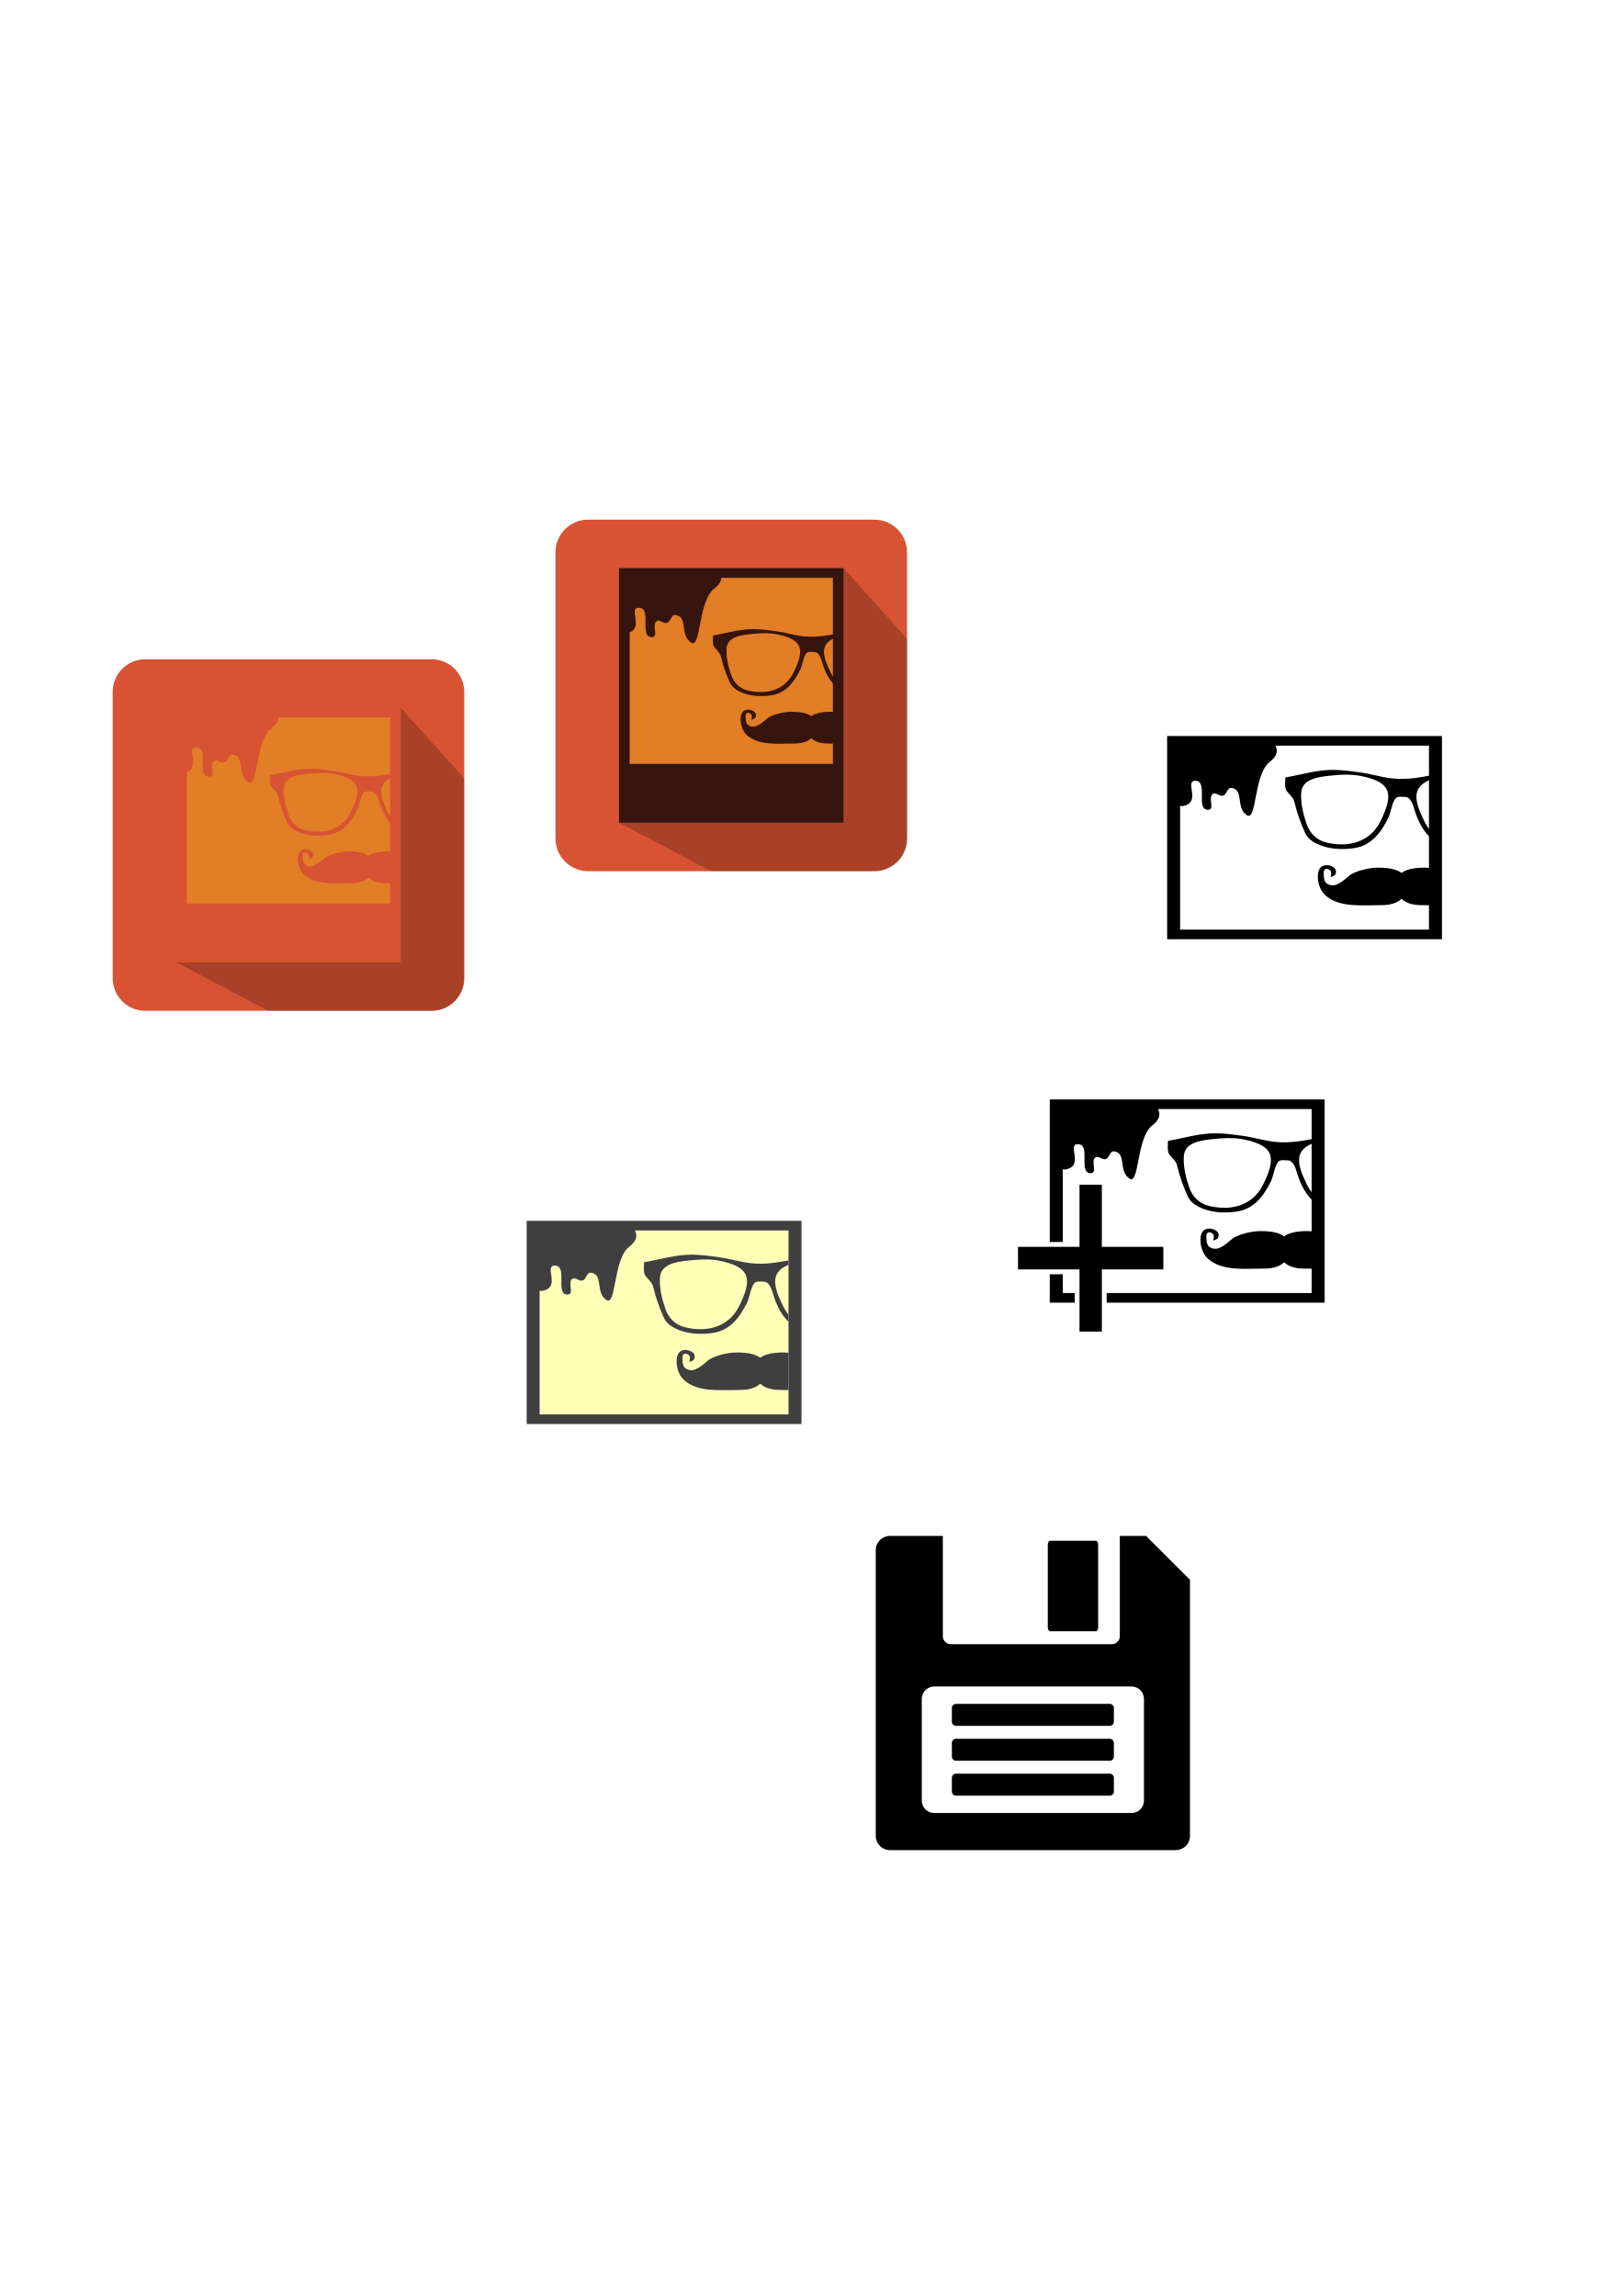
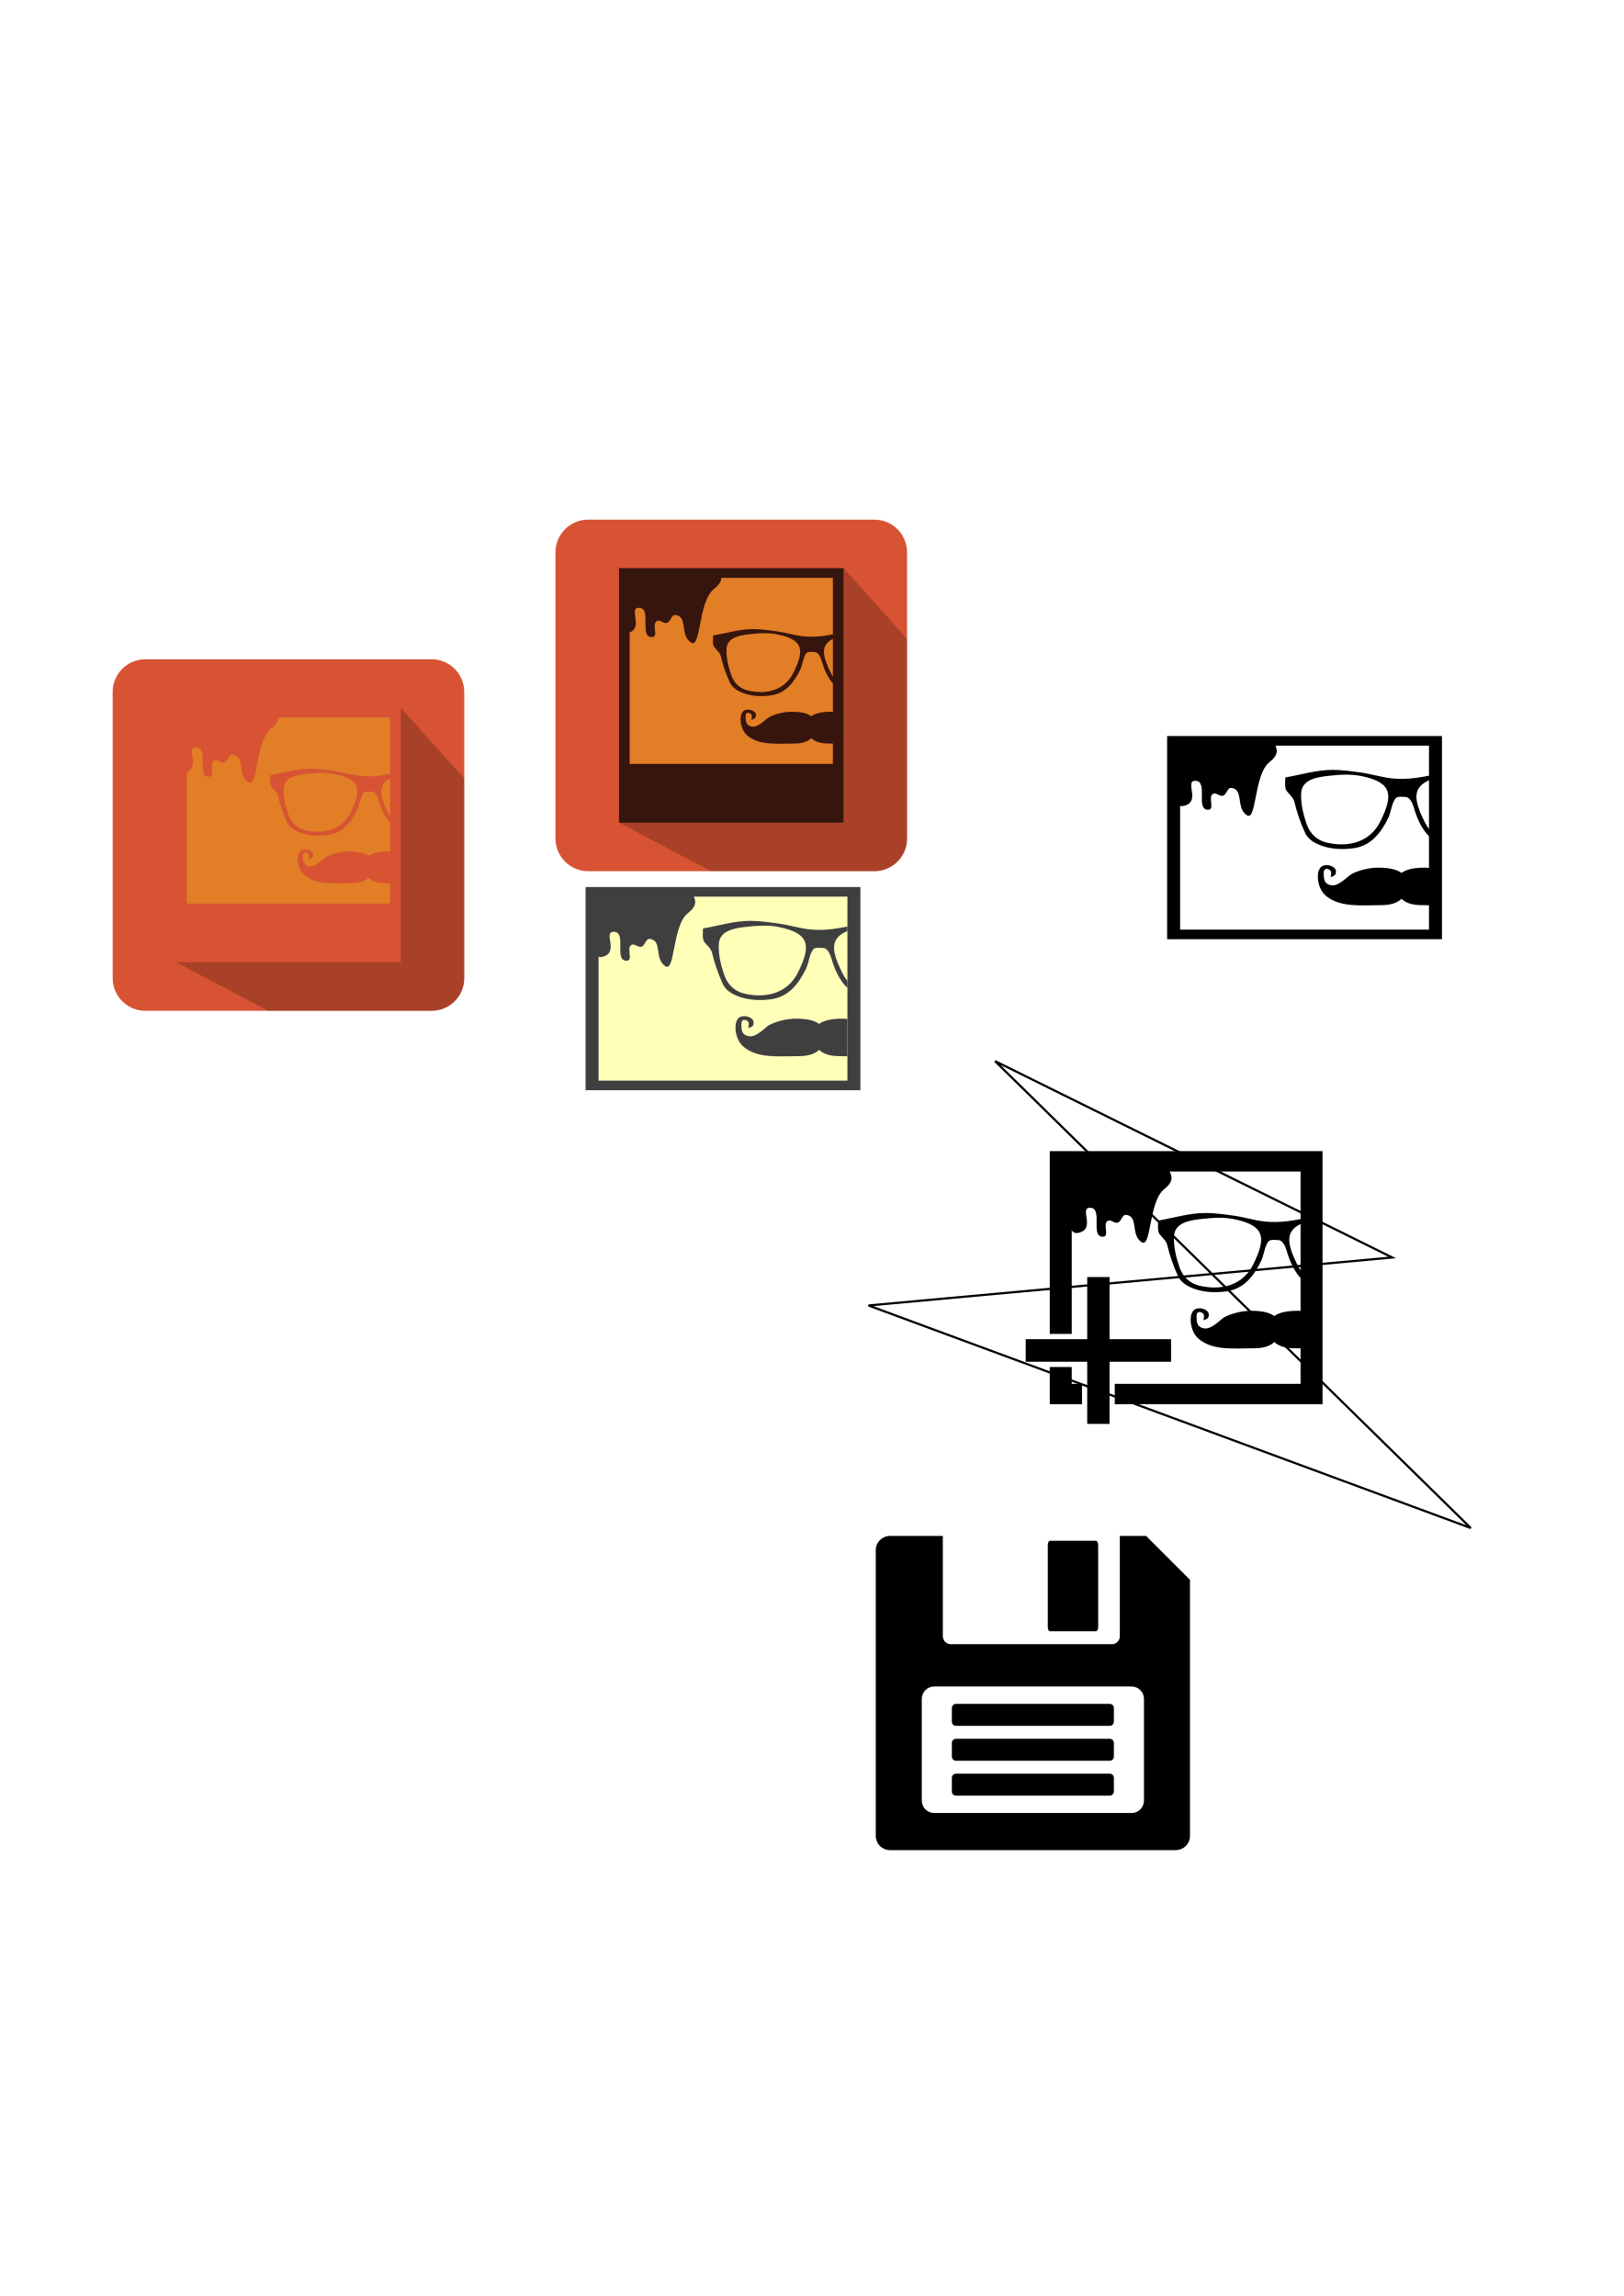
<svg xmlns="http://www.w3.org/2000/svg" width="210mm" height="297mm" viewBox="0 0 744.094 1052.362" id="svg2" version="1.1">
  <defs id="defs4" />
  <g id="layer1">
    <g id="g4146" transform="translate(95.95695,464.4151)">
      <g id="g4808" />
    </g>
    <g transform="translate(681.3479,289.7618)" id="g4179">
      <g id="g4181" transform="translate(82.3199,421.1305)">
        <g id="g4183">
          <path id="path4185" d="m 502.973,119.487 c -50.13,0.329 -98.438,15.737 -147.642,21.898 -20.537,2.571 -41.702,3.202 -62.274,0.811 -27.35,-3.179 -53.83,-11.625 -81.162,-15.41 -24.426,-3.383 -49.159,-6.914 -73.739,-7.056 -42.954,-0.249 -84.499,12.976 -126.61,20.114 0,12.113 -2.502,27.66 3.794,36.173 6.494,8.781 17.449,16.811 20.291,28.711 6.739,28.22 16.306,55.883 28.539,82.403 5.945,12.888 17.165,21.873 29.693,28.062 30.17,14.904 65.879,17.096 98.978,12.409 47.135,-6.675 72.705,-41.451 92.215,-81.186 7.303,-16.152 8.117,-34.794 17.734,-49.555 5.712,-8.768 18.976,-5.077 28.456,-5.11 9.48,-0.032 17.514,15.472 20.456,25.791 10.412,36.522 27.772,75.27 62.274,94.406 51.522,28.577 132.69,23.231 166.118,-28.306 13.082,-20.17 16.696,-44.643 23.26,-67.479 3.996,-13.902 7.565,-30.476 21.775,-38.119 5.735,-3.085 1.71,-15.393 2.557,-22.547 0.922,-7.796 2.701,-14.69 -8.578,-16.221 -19.674,-2.671 -38.757,-10.795 -58.892,-13.545 -19.081,-2.606 -37.776,-6.373 -57.243,-6.245 z M 171.561,132.464 c 14.23,-0.089 28.399,0.935 42.231,3.812 82.408,17.14 84.074,50.526 50.149,119.549 -27.644,56.243 -84.909,70.336 -142.611,56.854 -26.599,-6.214 -44.788,-24.472 -53.366,-49.474 -9.054,-26.388 -15.902,-54.425 -14.352,-82.159 2.076,-37.14 44.798,-42.36 75.388,-45.743 14.037,-1.552 28.331,-2.75 42.561,-2.839 z m 300.894,0 c 14.23,0.089 28.524,1.286 42.561,2.839 30.59,3.383 73.312,8.603 75.388,45.743 1.55,27.735 -5.298,55.771 -14.352,82.159 -8.578,25.002 -26.767,43.26 -53.366,49.474 -57.702,13.481 -114.967,-0.611 -142.611,-56.854 -33.925,-69.023 -32.259,-102.409 50.149,-119.549 13.831,-2.877 28.001,-3.901 42.231,-3.812 z" style="fill:#000000;stroke:#000000;stroke-width:1px" />
        </g>
      </g>
      <path style="opacity:1;fill:#000000;fill-opacity:1;stroke:none;stroke-opacity:1" d="m 203.882,793.624 c -3.695,-0.052 -7.308,0.545 -10.466,1.855 -7.413,3.076 -11.93,12.392 -12.842,20.365 -2.356,20.589 4.607,45.329 20.424,58.721 38.121,32.277 95.273,25.213 147.713,25.213 26.017,0 42.909,-6.618 53.33,-16.766 10.421,10.149 27.312,16.766 53.33,16.766 52.44,0 109.593,7.064 147.714,-25.213 15.816,-13.391 22.78,-38.131 20.424,-58.721 -0.912,-7.974 -5.43,-17.289 -12.842,-20.365 -10.105,-4.193 -24.882,-1.079 -32.02,7.212 -3.43,3.985 -3.638,11.107 -1.139,15.733 2.303,4.264 12.703,7.073 12.703,7.073 0,0 -3.513,-12.19 -0.232,-16.679 2.956,-4.043 10.035,-6.854 14.378,-4.359 4.776,2.743 3.975,10.567 3.825,16.073 -0.189,6.902 -1.082,14.904 -5.891,19.858 -4.989,5.14 -13.3,7.597 -20.409,6.721 -18.351,-2.26 -39.892,-25.841 -46.903,-29.613 -17.155,-9.232 -45.272,-17.193 -71.317,-17.193 -29.123,0 -49.37,4.806 -61.62,13.961 -12.25,-9.155 -32.496,-13.961 -61.619,-13.961 -26.045,0 -54.162,7.962 -71.317,17.193 -7.01,3.772 -28.552,27.353 -46.903,29.613 -7.109,0.875 -15.421,-1.582 -20.41,-6.721 -4.809,-4.954 -5.7,-12.956 -5.889,-19.858 -0.151,-5.506 -0.951,-13.33 3.825,-16.073 4.343,-2.494 11.423,0.316 14.378,4.359 3.281,4.489 -0.232,16.679 -0.232,16.679 0,0 10.4,-2.809 12.703,-7.073 2.499,-4.626 2.291,-11.748 -1.139,-15.733 -4.907,-5.7 -13.426,-8.953 -21.554,-9.067 z" id="path4189" />
    </g>
    <g id="g4323">
      <rect rx="14.964" y="238.179" x="254.558" height="161.119" width="161.119" id="rect4136" style="opacity:1;fill:#d75333;fill-opacity:1;stroke:none;stroke-opacity:1" />
      <path id="rect4138" d="m 386.566,260.397 0,116.683 -102.895,0 42.169,22.218 74.873,0 c 8.29,0 14.965,-6.675 14.965,-14.965 l 0,-91.569 z" style="opacity:0.212;fill:#000000;fill-opacity:1;stroke:none;stroke-opacity:1" />
      <path id="rect4311" d="m 330.533,264.847 c -0.036,1.535 -0.879,3.123 -3.297,5.01 -7.643,5.964 -5.807,29.215 -11.063,24.262 -4.483,-3.598 -0.931,-11.553 -6.624,-12.248 -2.059,-0.251 -2.078,3.178 -4.075,3.638 -1.436,0.331 -3.027,-1.524 -4.322,-0.945 -2.868,1.281 0.969,7.305 -2.346,7.42 -6.154,0.213 0.201,-13.296 -5.958,-13.415 -5.09,-0.098 2.069,8.823 -4.317,11.284 l 0,60.296 93.174,0 0,-9.351 c -0.705,-0.012 -1.411,-0.027 -2.107,-0.027 -3.8,0 -6.268,-0.968 -7.79,-2.45 -1.522,1.482 -3.988,2.45 -7.787,2.45 -7.658,0 -16.005,1.033 -21.572,-3.681 -2.31,-1.956 -3.324,-5.572 -2.98,-8.578 0.133,-1.164 0.792,-2.523 1.875,-2.972 0.461,-0.191 0.989,-0.28 1.529,-0.272 1.187,0.017 2.431,0.491 3.148,1.324 0.501,0.582 0.53,1.623 0.165,2.298 -0.336,0.623 -1.854,1.033 -1.854,1.033 0,0 0.511,-1.781 0.032,-2.437 -0.432,-0.59 -1.464,-0.998 -2.099,-0.634 -0.697,0.401 -0.581,1.542 -0.559,2.346 0.028,1.008 0.158,2.177 0.86,2.9 0.729,0.751 1.942,1.108 2.98,0.98 2.68,-0.33 5.826,-3.772 6.85,-4.322 2.505,-1.348 6.61,-2.511 10.413,-2.511 4.253,0 7.21,0.7 8.999,2.037 1.789,-1.337 4.746,-2.037 8.999,-2.037 0.296,0 0.598,0.031 0.898,0.045 l 0,-13.045 c -2.583,-2.961 -4.158,-6.861 -5.225,-10.605 -0.43,-1.507 -1.604,-3.771 -2.988,-3.766 -1.384,0.005 -3.321,-0.537 -4.155,0.743 -1.404,2.156 -1.522,4.88 -2.589,7.239 -2.849,5.803 -6.582,10.882 -13.465,11.857 -4.834,0.684 -10.05,0.363 -14.456,-1.814 -1.83,-0.904 -3.468,-2.214 -4.336,-4.096 -1.786,-3.873 -3.184,-7.914 -4.168,-12.035 -0.415,-1.738 -2.016,-2.912 -2.964,-4.195 -0.919,-1.243 -0.554,-3.512 -0.554,-5.281 6.15,-1.043 12.218,-2.974 18.491,-2.938 3.59,0.021 7.201,0.537 10.768,1.031 3.991,0.553 7.857,1.789 11.852,2.253 3.004,0.349 6.099,0.256 9.098,-0.12 1.57,-0.197 3.131,-0.467 4.693,-0.756 l 0,-25.916 -51.172,0 z m 19.639,25.368 c -2.078,0.013 -4.166,0.189 -6.216,0.415 -4.467,0.494 -10.704,1.256 -11.007,6.679 -0.226,4.05 0.774,8.144 2.096,11.998 1.253,3.651 3.908,6.318 7.793,7.225 8.427,1.969 16.79,-0.088 20.827,-8.301 4.954,-10.08 4.711,-14.955 -7.324,-17.458 -2.02,-0.42 -4.09,-0.573 -6.168,-0.559 z m 31.533,2.565 c -5.637,2.871 -4.956,7.569 -1.081,15.452 0.331,0.673 0.694,1.3 1.081,1.891 l 0,-17.343 z" style="opacity:0.25;fill:#ffff00;fill-opacity:1;stroke:none;stroke-opacity:1" />
      <path id="rect4278" d="m 283.671,260.397 0,27.74 0,66.269 0,0.192 0,22.483 102.895,0 0,-22.483 0,-0.192 0,-94.009 -57.491,0 -45.404,0 z m 46.864,4.449 51.171,0 0,25.916 c -1.562,0.289 -3.124,0.56 -4.694,0.757 -2.999,0.376 -6.092,0.468 -9.096,0.118 -3.994,-0.464 -7.86,-1.699 -11.852,-2.252 -3.567,-0.494 -7.18,-1.009 -10.769,-1.029 -6.273,-0.036 -12.34,1.895 -18.49,2.938 0,1.769 -0.364,4.038 0.555,5.281 0.948,1.282 2.548,2.456 2.963,4.194 0.984,4.121 2.38,8.161 4.167,12.034 0.868,1.882 2.507,3.194 4.337,4.097 4.406,2.177 9.622,2.498 14.456,1.814 6.883,-0.975 10.617,-6.055 13.466,-11.858 1.066,-2.359 1.186,-5.081 2.59,-7.237 0.834,-1.28 2.77,-0.74 4.155,-0.745 1.384,-0.005 2.558,2.259 2.987,3.766 1.068,3.745 2.642,7.644 5.226,10.605 l 0,13.045 c -0.299,-0.014 -0.601,-0.045 -0.897,-0.045 -4.253,0 -7.21,0.702 -8.999,2.039 -1.789,-1.337 -4.746,-2.039 -8.999,-2.039 -3.804,0 -7.908,1.163 -10.414,2.511 -1.024,0.551 -4.17,3.995 -6.85,4.325 -1.038,0.128 -2.253,-0.231 -2.981,-0.982 -0.702,-0.724 -0.832,-1.892 -0.859,-2.9 -0.022,-0.804 -0.14,-1.946 0.557,-2.347 0.634,-0.364 1.668,0.046 2.1,0.636 0.479,0.655 -0.034,2.436 -0.034,2.436 0,0 1.519,-0.411 1.855,-1.033 0.365,-0.676 0.335,-1.716 -0.166,-2.298 -0.717,-0.832 -1.96,-1.307 -3.147,-1.324 -0.54,-0.008 -1.068,0.079 -1.529,0.271 -1.083,0.449 -1.742,1.809 -1.875,2.973 -0.344,3.007 0.671,6.621 2.981,8.576 5.567,4.714 13.914,3.683 21.572,3.683 3.799,0 6.266,-0.968 7.788,-2.45 1.522,1.482 3.988,2.45 7.788,2.45 0.696,0 1.403,0.014 2.108,0.026 l 0,9.351 -93.175,0 0,-60.296 c 6.386,-2.461 -0.771,-11.383 4.319,-11.285 6.159,0.119 -0.198,13.628 5.957,13.415 3.315,-0.115 -0.521,-6.138 2.347,-7.418 1.295,-0.578 2.887,1.277 4.323,0.946 1.997,-0.46 2.015,-3.891 4.074,-3.639 5.693,0.695 2.141,8.649 6.624,12.247 5.256,4.953 3.419,-18.297 11.062,-24.261 2.418,-1.887 3.263,-3.475 3.299,-5.01 z m 19.638,25.369 c 2.078,-0.014 4.148,0.137 6.168,0.557 12.035,2.503 12.278,7.379 7.324,17.459 -4.037,8.214 -12.4,10.27 -20.827,8.302 -3.884,-0.908 -6.539,-3.574 -7.792,-7.225 -1.322,-3.854 -2.323,-7.948 -2.096,-11.998 0.303,-5.424 6.541,-6.186 11.008,-6.68 2.05,-0.227 4.137,-0.402 6.215,-0.415 z m 31.533,2.564 0,17.342 c -0.387,-0.591 -0.75,-1.218 -1.081,-1.891 -3.874,-7.883 -4.556,-12.58 1.081,-15.451 z" style="opacity:0.751;fill:#000000;fill-opacity:1;stroke:none;stroke-opacity:1" />
    </g>
-     <g id="g4316" transform="translate(-201.9028,286.7782)">
-       <path id="rect4269" d="m 492.901,277.19 c 0.992,2.395 1.05,4.592 -2.682,7.504 -7.556,5.896 -5.739,28.883 -10.936,23.986 -4.432,-3.557 -0.921,-11.422 -6.549,-12.109 -2.036,-0.249 -2.053,3.145 -4.027,3.6 -1.419,0.327 -2.995,-1.507 -4.275,-0.936 -2.835,1.266 0.959,7.221 -2.318,7.334 -6.084,0.211 0.198,-13.144 -5.891,-13.262 -5.431,-0.105 3.254,10.182 -6.023,11.611 -0.364,4.8e-4 -0.694,-0.055 -0.998,-0.158 l 0,56.76 114.049,0 0,-11.17 c -1.254,-0.025 -2.504,-0.047 -3.738,-0.047 -4.495,0 -7.414,-1.143 -9.215,-2.896 -1.8,1.753 -4.718,2.896 -9.213,2.896 -9.06,0 -18.933,1.221 -25.52,-4.355 -2.733,-2.314 -3.936,-6.589 -3.529,-10.146 0.158,-1.378 0.938,-2.986 2.219,-3.518 0.546,-0.226 1.17,-0.329 1.809,-0.32 1.404,0.02 2.877,0.582 3.725,1.566 0.593,0.688 0.627,1.919 0.195,2.719 -0.398,0.737 -2.193,1.221 -2.193,1.221 0,0 0.606,-2.105 0.039,-2.881 -0.511,-0.699 -1.734,-1.185 -2.484,-0.754 -0.825,0.474 -0.686,1.826 -0.66,2.777 0.033,1.192 0.187,2.576 1.018,3.432 0.862,0.888 2.297,1.311 3.525,1.16 3.17,-0.39 6.892,-4.465 8.104,-5.117 2.964,-1.595 7.823,-2.969 12.322,-2.969 5.031,0 8.528,0.83 10.645,2.412 2.116,-1.582 5.615,-2.412 10.646,-2.412 0.762,0 1.535,0.042 2.307,0.115 l 0,-14.184 c -3.816,-3.606 -6.001,-8.852 -7.428,-13.857 -0.508,-1.783 -1.895,-4.461 -3.533,-4.455 -1.638,0.006 -3.929,-0.632 -4.916,0.883 -1.661,2.55 -1.803,5.77 -3.064,8.561 -3.371,6.865 -7.788,12.874 -15.932,14.027 -5.719,0.81 -11.887,0.43 -17.1,-2.145 -2.164,-1.069 -4.104,-2.621 -5.131,-4.848 -2.113,-4.582 -3.765,-9.361 -4.93,-14.236 -0.491,-2.056 -2.384,-3.444 -3.506,-4.961 -1.088,-1.471 -0.656,-4.157 -0.656,-6.25 7.275,-1.233 14.454,-3.518 21.875,-3.475 4.247,0.025 8.518,0.634 12.738,1.219 4.722,0.654 9.298,2.113 14.023,2.662 3.554,0.413 7.21,0.306 10.758,-0.139 2.275,-0.285 4.539,-0.688 6.801,-1.121 l 0,-13.725 -70.35,0 z m 31.801,13.303 c -2.458,0.015 -4.928,0.224 -7.354,0.492 -5.285,0.584 -12.667,1.486 -13.025,7.902 -0.268,4.792 0.916,9.634 2.48,14.193 1.482,4.32 4.623,7.475 9.219,8.549 9.969,2.329 19.863,-0.105 24.639,-9.822 5.861,-11.925 5.573,-17.693 -8.664,-20.654 -2.39,-0.497 -4.837,-0.676 -7.295,-0.66 z m 38.549,2.455 c -8.009,3.333 -7.379,8.985 -2.525,18.859 0.728,1.481 1.577,2.79 2.525,3.941 l 0,-22.801 z" style="opacity:0.283;fill:#ffff00;fill-opacity:1;stroke:none;stroke-opacity:1" />
-       <g id="g4293" style="opacity:0.751;fill:#000000" transform="matrix(0.2030637,0,0,0.2030637,464.1757,162.6831)">
-         <path id="path4295" d="m -103.035,542.234 0,458.609 620.232,0 0,-458.609 -620.232,0 z m 29.295,21.662 561.645,0 0,415.287 -561.645,0 0,-415.287 z" style="opacity:1;fill:#000000;fill-opacity:1;stroke:none;stroke-opacity:1" />
-         <path style="opacity:1;fill:#000000;fill-opacity:1;stroke:none;stroke-opacity:1" d="m 269.641,618.577 c -36.546,-0.211 -71.892,11.041 -107.72,17.114 0,10.306 -2.129,23.532 3.227,30.775 5.525,7.471 14.846,14.303 17.264,24.427 5.734,24.01 13.874,47.547 24.281,70.11 5.058,10.965 14.604,18.608 25.263,23.874 25.669,12.681 56.05,14.546 84.211,10.559 40.103,-5.679 61.858,-35.266 78.457,-69.073 6.213,-13.743 6.905,-29.604 15.087,-42.163 4.86,-7.46 16.146,-4.32 24.211,-4.347 8.066,-0.027 14.9,13.163 17.403,21.943 7.027,24.648 17.784,50.477 36.578,68.236 l 0,-16.252 c -4.67,-5.671 -8.852,-12.117 -12.438,-19.412 -23.901,-48.628 -27,-76.457 12.438,-92.872 l 0,-10.012 c -11.139,2.134 -22.287,4.116 -33.49,5.519 -17.473,2.188 -35.48,2.724 -52.983,0.69 -23.27,-2.705 -45.799,-9.891 -69.053,-13.111 -20.782,-2.878 -41.824,-5.883 -62.737,-6.004 z m 28.421,10.834 c 12.107,-0.076 24.162,0.796 35.93,3.244 70.113,14.583 71.532,42.987 42.668,101.713 -23.52,47.852 -72.241,59.841 -121.334,48.371 -22.631,-5.287 -38.107,-20.821 -45.405,-42.093 -7.703,-22.451 -13.529,-46.304 -12.21,-69.901 1.766,-31.599 38.115,-36.041 64.141,-38.919 11.943,-1.321 24.104,-2.339 36.211,-2.414 z M 255.523,833.629 c -3.143,-0.044 -6.218,0.464 -8.905,1.579 -6.307,2.617 -10.149,10.543 -10.926,17.327 -2.005,17.518 3.92,38.566 17.377,49.96 32.434,27.461 81.058,21.451 125.675,21.451 22.135,0 36.507,-5.631 45.373,-14.266 8.866,8.635 23.236,14.266 45.372,14.266 6.079,0 12.238,0.113 18.415,0.236 l 0,-84.303 c -3.802,-0.362 -7.607,-0.567 -11.361,-0.567 -24.778,0 -42.003,4.091 -52.426,11.88 -10.423,-7.789 -27.648,-11.88 -52.426,-11.88 -22.159,0 -46.081,6.774 -60.676,14.628 -5.964,3.21 -24.294,23.272 -39.906,25.195 -6.048,0.745 -13.12,-1.345 -17.365,-5.718 -4.091,-4.215 -4.849,-11.023 -5.01,-16.895 -0.128,-4.684 -0.81,-11.342 3.254,-13.676 3.695,-2.122 9.719,0.269 12.234,3.709 2.792,3.819 -0.198,14.191 -0.198,14.191 0,0 8.848,-2.389 10.808,-6.017 2.126,-3.936 1.95,-9.997 -0.969,-13.387 -4.175,-4.85 -11.423,-7.616 -18.339,-7.714 z" id="path4297" />
-         <path id="path4299" d="m -83.841,554.805 0,135.05 c 3.313,6.397 7.952,10.602 15.02,10.592 45.689,-7.038 2.918,-57.696 29.663,-57.179 29.984,0.579 -0.961,66.345 29.001,65.308 16.14,-0.559 -2.535,-29.882 11.426,-36.116 6.306,-2.816 14.062,6.216 21.051,4.605 9.722,-2.24 9.802,-18.948 19.827,-17.724 27.716,3.384 10.425,42.113 32.251,59.631 25.589,24.113 16.645,-89.084 53.855,-118.12 22.975,-17.928 16.905,-30.323 8.955,-46.048 l -221.049,0 z" style="opacity:1;fill:#000000;fill-opacity:1;stroke:none;stroke-opacity:1" />
-       </g>
-     </g>
    <g id="g4306" transform="translate(48.78469,-90.57435)">
      <path style="opacity:1;fill:#000000;fill-opacity:1;stroke:none;stroke-opacity:1" d="m 486.078,427.933 0,93.127 125.947,0 0,-93.127 -125.947,0 z m 5.949,4.399 114.05,0 0,84.33 -114.05,0 0,-84.33 z" id="path4308" />
      <path id="path4310" d="m 562.109,443.436 c -7.421,-0.043 -14.599,2.242 -21.874,3.475 0,2.093 -0.432,4.779 0.655,6.249 1.122,1.517 3.015,2.904 3.506,4.96 1.164,4.875 2.817,9.655 4.931,14.237 1.027,2.227 2.966,3.779 5.13,4.848 5.212,2.575 11.382,2.954 17.1,2.144 8.143,-1.153 12.561,-7.161 15.932,-14.026 1.262,-2.791 1.402,-6.011 3.064,-8.562 0.987,-1.515 3.279,-0.877 4.916,-0.883 1.638,-0.006 3.026,2.673 3.534,4.456 1.427,5.005 3.611,10.25 7.428,13.856 l 0,-3.3 c -0.948,-1.152 -1.798,-2.461 -2.526,-3.942 -4.853,-9.875 -5.483,-15.526 2.526,-18.859 l 0,-2.033 c -2.262,0.433 -4.526,0.836 -6.801,1.121 -3.548,0.444 -7.205,0.553 -10.759,0.14 -4.725,-0.549 -9.3,-2.008 -14.022,-2.662 -4.22,-0.584 -8.493,-1.195 -12.74,-1.219 z m 5.771,2.2 c 2.458,-0.015 4.906,0.162 7.296,0.659 14.237,2.961 14.526,8.729 8.664,20.654 -4.776,9.717 -14.67,12.152 -24.639,9.822 -4.595,-1.074 -7.738,-4.228 -9.22,-8.548 -1.564,-4.559 -2.747,-9.403 -2.479,-14.194 0.359,-6.417 7.74,-7.319 13.025,-7.903 2.425,-0.268 4.895,-0.475 7.353,-0.49 z m -8.638,41.469 c -0.638,-0.009 -1.263,0.094 -1.808,0.321 -1.281,0.531 -2.061,2.141 -2.219,3.518 -0.407,3.557 0.796,7.831 3.529,10.145 6.586,5.576 16.46,4.356 25.52,4.356 4.495,0 7.413,-1.144 9.214,-2.897 1.8,1.753 4.718,2.897 9.213,2.897 1.234,0 2.485,0.023 3.739,0.048 l 0,-17.119 c -0.772,-0.073 -1.545,-0.115 -2.307,-0.115 -5.032,0 -8.529,0.831 -10.646,2.412 -2.116,-1.582 -5.614,-2.412 -10.646,-2.412 -4.5,0 -9.357,1.376 -12.321,2.97 -1.211,0.652 -4.933,4.726 -8.104,5.116 -1.228,0.151 -2.664,-0.273 -3.526,-1.161 -0.831,-0.856 -0.985,-2.238 -1.017,-3.431 -0.026,-0.951 -0.164,-2.303 0.661,-2.777 0.75,-0.431 1.974,0.055 2.484,0.753 0.567,0.775 -0.04,2.882 -0.04,2.882 0,0 1.797,-0.485 2.195,-1.222 0.432,-0.799 0.396,-2.03 -0.197,-2.718 -0.848,-0.985 -2.32,-1.547 -3.724,-1.566 z" style="opacity:1;fill:#000000;fill-opacity:1;stroke:none;stroke-opacity:1" />
      <path style="opacity:1;fill:#000000;fill-opacity:1;stroke:none;stroke-opacity:1" d="m 489.976,430.486 0,27.424 c 0.673,1.299 1.615,2.153 3.05,2.151 9.278,-1.429 0.593,-11.716 6.023,-11.611 6.089,0.118 -0.195,13.472 5.889,13.262 3.277,-0.113 -0.515,-6.068 2.32,-7.334 1.281,-0.572 2.855,1.262 4.275,0.935 1.974,-0.455 1.99,-3.848 4.026,-3.599 5.628,0.687 2.117,8.552 6.549,12.109 5.196,4.896 3.38,-18.09 10.936,-23.986 4.665,-3.641 3.433,-6.158 1.818,-9.351 l -44.887,0 z" id="path4312" />
    </g>
-     <g id="g4266">
-       <path id="path4287" d="m 481.078,503.934 0,65.328 5.949,0 0,-33.359 c 0.304,0.103 0.634,0.159 0.998,0.158 9.278,-1.429 0.593,-11.716 6.023,-11.611 6.089,0.118 -0.196,13.472 5.889,13.262 3.277,-0.113 -0.515,-6.068 2.32,-7.334 1.281,-0.572 2.856,1.263 4.275,0.936 1.974,-0.455 1.99,-3.848 4.025,-3.6 5.628,0.687 2.119,8.552 6.551,12.109 5.196,4.896 3.38,-18.09 10.936,-23.986 3.731,-2.912 3.674,-5.109 2.682,-7.504 l 70.35,0 0,13.789 c -2.144,0.407 -4.291,0.787 -6.447,1.057 -3.548,0.444 -7.204,0.552 -10.758,0.139 -4.725,-0.549 -9.301,-2.008 -14.023,-2.662 -4.22,-0.584 -8.492,-1.194 -12.738,-1.219 -7.421,-0.043 -14.6,2.241 -21.875,3.475 0,2.093 -0.431,4.779 0.656,6.25 1.122,1.517 3.015,2.905 3.506,4.961 1.164,4.875 2.816,9.655 4.93,14.236 1.027,2.227 2.966,3.778 5.131,4.848 5.212,2.575 11.381,2.954 17.1,2.145 8.143,-1.153 12.561,-7.16 15.932,-14.025 1.262,-2.791 1.403,-6.012 3.064,-8.562 0.987,-1.515 3.278,-0.877 4.916,-0.883 1.638,-0.006 3.025,2.672 3.533,4.455 1.382,4.847 3.478,9.915 7.074,13.506 l 0,14.51 c -0.654,-0.054 -1.307,-0.09 -1.953,-0.09 -5.032,0 -8.53,0.83 -10.646,2.412 -2.116,-1.582 -5.613,-2.412 -10.645,-2.412 -4.5,0 -9.358,1.376 -12.322,2.971 -1.211,0.652 -4.933,4.725 -8.104,5.115 -1.228,0.151 -2.663,-0.272 -3.525,-1.16 -0.831,-0.856 -0.985,-2.239 -1.018,-3.432 -0.026,-0.951 -0.165,-2.303 0.66,-2.777 0.75,-0.431 1.974,0.055 2.484,0.754 0.567,0.775 -0.039,2.881 -0.039,2.881 0,0 1.795,-0.484 2.193,-1.221 0.432,-0.799 0.397,-2.03 -0.195,-2.719 -0.848,-0.985 -2.32,-1.547 -3.725,-1.566 -0.638,-0.009 -1.263,0.094 -1.809,0.32 -1.281,0.531 -2.061,2.14 -2.219,3.518 -0.407,3.557 0.797,7.833 3.529,10.146 6.586,5.576 16.46,4.355 25.52,4.355 4.495,0 7.412,-1.143 9.213,-2.896 1.8,1.753 4.72,2.896 9.215,2.896 1.118,0 2.25,0.021 3.385,0.043 l 0,11.174 -93.934,0 0,4.398 99.883,0 0,-93.127 -125.947,0 z m 81.803,17.703 c 2.458,-0.015 4.905,0.161 7.295,0.658 14.237,2.961 14.525,8.729 8.664,20.654 -4.776,9.717 -14.67,12.151 -24.639,9.822 -4.595,-1.074 -7.737,-4.229 -9.219,-8.549 -1.564,-4.559 -2.748,-9.402 -2.48,-14.193 0.359,-6.417 7.74,-7.318 13.025,-7.902 2.425,-0.268 4.895,-0.475 7.354,-0.49 z m 38.195,2.617 0,22.18 c -0.805,-1.04 -1.537,-2.192 -2.172,-3.484 -4.777,-9.719 -5.443,-15.342 2.172,-18.695 z m -119.998,59.805 0,13.002 11.422,0 0,-4.398 -5.473,0 0,-8.604 -5.949,0 z" style="opacity:1;fill:#000000;fill-opacity:1;stroke:none;stroke-opacity:1" />
-       <path id="rect4314" d="m 494.705,543.004 0,28.485 -28.185,0 0,10.342 28.185,0 0,28.485 10.233,0 0,-28.485 28.185,0 0,-10.342 -28.185,0 0,-28.485 -10.233,0 z" style="opacity:1;fill:#000000;fill-opacity:1;stroke:none;stroke-width:2;stroke-miterlimit:4;stroke-dasharray:none;stroke-opacity:1" />
+     <g id="g4314">
+       <path id="rect4314" d="m 498.241,585.325 0,28.485 -28.185,0 0,10.342 28.185,0 0,28.485 10.233,0 0,-28.485 28.185,0 0,-10.342 -28.185,0 0,-28.485 -10.233,0 z" style="opacity:1;fill:#000000;fill-opacity:1;stroke:none;stroke-width:2;stroke-miterlimit:4;stroke-dasharray:none;stroke-opacity:1" />
+       <path id="path4297" d="m 552.622,555.969 c -7.421,-0.043 -14.599,2.242 -21.874,3.475 0,2.093 -0.432,4.779 0.655,6.249 1.122,1.517 3.015,2.904 3.506,4.96 1.164,4.875 2.817,9.655 4.931,14.237 1.027,2.227 2.966,3.779 5.13,4.848 5.212,2.575 11.382,2.954 17.1,2.144 8.143,-1.153 12.561,-7.161 15.932,-14.026 1.262,-2.791 1.402,-6.011 3.064,-8.562 0.987,-1.515 3.279,-0.877 4.916,-0.883 1.638,-0.006 3.026,2.673 3.534,4.456 1.427,5.005 3.611,10.25 7.428,13.856 l 0,-3.3 c -0.948,-1.152 -1.798,-2.461 -2.526,-3.942 -4.853,-9.875 -5.483,-15.526 2.526,-18.859 l 0,-2.033 c -2.262,0.433 -4.526,0.836 -6.801,1.121 -3.548,0.444 -7.205,0.553 -10.759,0.14 -4.725,-0.549 -9.3,-2.008 -14.022,-2.662 -4.22,-0.584 -8.493,-1.195 -12.74,-1.219 z m 5.771,2.2 c 2.458,-0.015 4.906,0.162 7.296,0.659 14.237,2.961 14.526,8.729 8.664,20.654 -4.776,9.717 -14.67,12.152 -24.639,9.822 -4.595,-1.074 -7.738,-4.228 -9.22,-8.548 -1.564,-4.559 -2.747,-9.403 -2.479,-14.194 0.359,-6.417 7.74,-7.319 13.025,-7.903 2.425,-0.268 4.895,-0.475 7.353,-0.49 z m -8.638,41.469 c -0.638,-0.009 -1.263,0.094 -1.808,0.321 -1.281,0.531 -2.061,2.141 -2.219,3.518 -0.407,3.557 0.796,7.831 3.529,10.145 6.586,5.576 16.46,4.356 25.52,4.356 4.495,0 7.413,-1.144 9.214,-2.897 1.8,1.753 4.718,2.897 9.213,2.897 1.234,0 2.485,0.023 3.739,0.048 l 0,-17.119 c -0.772,-0.073 -1.545,-0.115 -2.307,-0.115 -5.032,0 -8.529,0.831 -10.646,2.412 -2.116,-1.582 -5.614,-2.412 -10.646,-2.412 -4.5,0 -9.357,1.376 -12.321,2.97 -1.211,0.652 -4.933,4.726 -8.104,5.116 -1.228,0.151 -2.664,-0.273 -3.526,-1.161 -0.831,-0.856 -0.985,-2.238 -1.017,-3.431 -0.026,-0.951 -0.164,-2.303 0.661,-2.777 0.75,-0.431 1.974,0.055 2.484,0.753 0.567,0.775 -0.04,2.882 -0.04,2.882 0,0 1.797,-0.485 2.195,-1.222 0.432,-0.799 0.396,-2.03 -0.197,-2.718 -0.848,-0.985 -2.32,-1.547 -3.724,-1.566 z" style="opacity:1;fill:#000000;fill-opacity:1;stroke:none;stroke-opacity:1" />
+       <path id="path4295" d="M 481.078 527.625 L 481.078 611.395 L 491.145 611.395 L 491.145 536.965 L 596.012 536.965 L 596.012 634.283 L 510.863 634.283 L 510.863 643.625 L 606.078 643.625 L 606.078 527.625 L 481.078 527.625 z M 481.078 626.566 L 481.078 643.625 L 495.85 643.625 L 495.85 634.283 L 491.145 634.283 L 491.145 626.566 L 481.078 626.566 z " style="opacity:1;fill:#000000;fill-opacity:1;stroke:none;stroke-opacity:1" />
+       <path style="opacity:1;fill:#000000;fill-opacity:1;stroke:none;stroke-opacity:1" d="m 490.523,535.611 0,27.424 c 0.673,1.299 1.615,2.153 3.05,2.151 9.278,-1.429 0.593,-11.716 6.023,-11.611 6.089,0.118 -0.195,13.472 5.889,13.262 3.277,-0.113 -0.515,-6.068 2.32,-7.334 1.281,-0.572 2.855,1.262 4.275,0.935 1.974,-0.455 1.99,-3.848 4.026,-3.599 5.628,0.687 2.117,8.552 6.549,12.109 5.196,4.896 3.38,-18.09 10.936,-23.986 4.665,-3.641 3.433,-6.158 1.818,-9.351 l -44.887,0 z" id="path4299" />
    </g>
    <path style="opacity:1;fill:#000000;fill-opacity:1;stroke:none;stroke-width:2;stroke-miterlimit:4;stroke-dasharray:none;stroke-opacity:1" d="m 407.835,847.994 c -3.601,0 -6.5,-2.899 -6.5,-6.5 l 0,-131 c 0,-3.601 2.899,-6.5 6.5,-6.5 l 24.236,0 0,45.961 c 0,2.028 1.634,3.662 3.662,3.662 l 73.789,0 c 2.028,0 3.66,-1.634 3.66,-3.662 l 0,-45.961 12.041,0 20.111,20.113 0,117.387 c 0,3.601 -2.899,6.5 -6.5,6.5 l -131,0 z m 20.295,-17.008 90.41,0 c 3.162,0 5.707,-2.547 5.707,-5.709 l 0,-46.566 c 0,-3.162 -2.545,-5.709 -5.707,-5.709 l -90.41,0 c -3.162,0 -5.707,2.547 -5.707,5.709 l 0,46.566 c 0,3.162 2.545,5.709 5.707,5.709 z m 9.988,-7.953 c -1.056,0 -1.906,-0.85 -1.906,-1.906 l 0,-6.266 c -10e-6,-1.056 0.85,-1.906 1.906,-1.906 l 70.434,0 c 1.056,0 1.906,0.85 1.906,1.906 l 0,6.266 c 0,1.056 -0.85,1.906 -1.906,1.906 l -70.434,0 z m 0,-16 c -1.056,0 -1.906,-0.85 -1.906,-1.906 l 0,-6.266 c -10e-6,-1.056 0.85,-1.906 1.906,-1.906 l 70.434,0 c 1.056,0 1.906,0.85 1.906,1.906 l 0,6.266 c 0,1.056 -0.85,1.906 -1.906,1.906 l -70.434,0 z m 0,-16 c -1.056,0 -1.906,-0.85 -1.906,-1.906 l 0,-6.266 c -10e-6,-1.056 0.85,-1.906 1.906,-1.906 l 70.434,0 c 1.056,0 1.906,0.85 1.906,1.906 l 0,6.266 c 0,1.056 -0.85,1.906 -1.906,1.906 l -70.434,0 z m 43.09,-43.348 c -0.577,0 -1.041,-0.836 -1.041,-1.873 l 0,-3.92 0,-33.805 c 0,-1.037 0.464,-1.873 1.041,-1.873 l 3.885,0 13.004,0 1.93,0 2.182,0 c 0.577,0 1.043,0.836 1.043,1.873 l 0,3.92 0,33.805 c 0,1.037 -0.466,1.873 -1.043,1.873 l -3.885,0 -13.002,0 -1.932,0 -2.182,0 z" id="rect4183" />
    <rect rx="14.964" y="302.178" x="51.635" height="161.119" width="161.119" id="rect4227" style="opacity:1;fill:#d75333;fill-opacity:1;stroke:none;stroke-opacity:1" />
    <path id="path4229" d="m 183.642,324.396 0,116.683 -102.895,0 42.169,22.218 74.873,0 c 8.29,0 14.965,-6.675 14.965,-14.965 l 0,-91.569 z" style="opacity:0.212;fill:#000000;fill-opacity:1;stroke:none;stroke-opacity:1" />
    <path id="path4231" d="m 127.61,328.846 c -0.036,1.535 -0.879,3.123 -3.297,5.01 -7.643,5.964 -5.807,29.215 -11.063,24.262 -4.483,-3.598 -0.931,-11.553 -6.624,-12.248 -2.059,-0.251 -2.078,3.178 -4.075,3.638 -1.436,0.331 -3.027,-1.524 -4.322,-0.945 -2.868,1.281 0.969,7.305 -2.346,7.42 -6.154,0.213 0.201,-13.296 -5.958,-13.415 -5.09,-0.098 2.069,8.823 -4.317,11.284 l 0,60.296 93.174,0 0,-9.351 c -0.705,-0.012 -1.411,-0.027 -2.107,-0.027 -3.8,0 -6.268,-0.968 -7.79,-2.45 -1.522,1.482 -3.988,2.45 -7.787,2.45 -7.658,0 -16.005,1.033 -21.572,-3.681 -2.31,-1.956 -3.324,-5.572 -2.98,-8.578 0.133,-1.164 0.792,-2.523 1.875,-2.972 0.461,-0.191 0.989,-0.28 1.529,-0.272 1.187,0.017 2.431,0.491 3.148,1.324 0.501,0.582 0.53,1.623 0.165,2.298 -0.336,0.623 -1.854,1.033 -1.854,1.033 0,0 0.511,-1.781 0.032,-2.437 -0.432,-0.59 -1.464,-0.998 -2.099,-0.634 -0.697,0.401 -0.581,1.542 -0.559,2.346 0.028,1.008 0.158,2.177 0.86,2.9 0.729,0.751 1.942,1.108 2.98,0.98 2.68,-0.33 5.826,-3.772 6.85,-4.322 2.505,-1.348 6.61,-2.511 10.413,-2.511 4.253,0 7.21,0.7 8.999,2.037 1.789,-1.337 4.746,-2.037 8.999,-2.037 0.296,0 0.598,0.031 0.898,0.045 l 0,-13.045 c -2.583,-2.961 -4.158,-6.861 -5.225,-10.605 -0.43,-1.507 -1.604,-3.771 -2.988,-3.766 -1.384,0.005 -3.321,-0.537 -4.155,0.743 -1.404,2.156 -1.522,4.88 -2.589,7.239 -2.849,5.803 -6.582,10.882 -13.465,11.857 -4.834,0.684 -10.05,0.363 -14.456,-1.814 -1.83,-0.904 -3.468,-2.214 -4.336,-4.096 -1.786,-3.873 -3.184,-7.914 -4.168,-12.035 -0.415,-1.738 -2.016,-2.912 -2.964,-4.195 -0.919,-1.243 -0.554,-3.512 -0.554,-5.281 6.15,-1.043 12.218,-2.974 18.491,-2.938 3.59,0.021 7.201,0.537 10.768,1.031 3.991,0.553 7.857,1.789 11.852,2.253 3.004,0.349 6.099,0.256 9.098,-0.12 1.57,-0.197 3.131,-0.467 4.693,-0.756 l 0,-25.916 -51.172,0 z m 19.639,25.368 c -2.078,0.013 -4.166,0.189 -6.216,0.415 -4.467,0.494 -10.704,1.256 -11.007,6.679 -0.226,4.05 0.774,8.144 2.096,11.998 1.253,3.651 3.908,6.318 7.793,7.225 8.427,1.969 16.79,-0.088 20.827,-8.301 4.954,-10.08 4.711,-14.955 -7.324,-17.458 -2.02,-0.42 -4.09,-0.573 -6.168,-0.559 z m 31.533,2.565 c -5.637,2.871 -4.956,7.569 -1.081,15.452 0.331,0.673 0.694,1.3 1.081,1.891 l 0,-17.343 z" style="opacity:0.25;fill:#ffff00;fill-opacity:1;stroke:none;stroke-opacity:1" />
+     <g transform="translate(-174.9028,133.7782)" id="g4280">
+       <path style="opacity:0.283;fill:#ffff00;fill-opacity:1;stroke:none;stroke-opacity:1" d="m 492.901,277.19 c 0.992,2.395 1.05,4.592 -2.682,7.504 -7.556,5.896 -5.739,28.883 -10.936,23.986 -4.432,-3.557 -0.921,-11.422 -6.549,-12.109 -2.036,-0.249 -2.053,3.145 -4.027,3.6 -1.419,0.327 -2.995,-1.507 -4.275,-0.936 -2.835,1.266 0.959,7.221 -2.318,7.334 -6.084,0.211 0.198,-13.144 -5.891,-13.262 -5.431,-0.105 3.254,10.182 -6.023,11.611 -0.364,4.8e-4 -0.694,-0.055 -0.998,-0.158 l 0,56.76 114.049,0 0,-11.17 c -1.254,-0.025 -2.504,-0.047 -3.738,-0.047 -4.495,0 -7.414,-1.143 -9.215,-2.896 -1.8,1.753 -4.718,2.896 -9.213,2.896 -9.06,0 -18.933,1.221 -25.52,-4.355 -2.733,-2.314 -3.936,-6.589 -3.529,-10.146 0.158,-1.378 0.938,-2.986 2.219,-3.518 0.546,-0.226 1.17,-0.329 1.809,-0.32 1.404,0.02 2.877,0.582 3.725,1.566 0.593,0.688 0.627,1.919 0.195,2.719 -0.398,0.737 -2.193,1.221 -2.193,1.221 0,0 0.606,-2.105 0.039,-2.881 -0.511,-0.699 -1.734,-1.185 -2.484,-0.754 -0.825,0.474 -0.686,1.826 -0.66,2.777 0.033,1.192 0.187,2.576 1.018,3.432 0.862,0.888 2.297,1.311 3.525,1.16 3.17,-0.39 6.892,-4.465 8.104,-5.117 2.964,-1.595 7.823,-2.969 12.322,-2.969 5.031,0 8.528,0.83 10.645,2.412 2.116,-1.582 5.615,-2.412 10.646,-2.412 0.762,0 1.535,0.042 2.307,0.115 l 0,-14.184 c -3.816,-3.606 -6.001,-8.852 -7.428,-13.857 -0.508,-1.783 -1.895,-4.461 -3.533,-4.455 -1.638,0.006 -3.929,-0.632 -4.916,0.883 -1.661,2.55 -1.803,5.77 -3.064,8.561 -3.371,6.865 -7.788,12.874 -15.932,14.027 -5.719,0.81 -11.887,0.43 -17.1,-2.145 -2.164,-1.069 -4.104,-2.621 -5.131,-4.848 -2.113,-4.582 -3.765,-9.361 -4.93,-14.236 -0.491,-2.056 -2.384,-3.444 -3.506,-4.961 -1.088,-1.471 -0.656,-4.157 -0.656,-6.25 7.275,-1.233 14.454,-3.518 21.875,-3.475 4.247,0.025 8.518,0.634 12.738,1.219 4.722,0.654 9.298,2.113 14.023,2.662 3.554,0.413 7.21,0.306 10.758,-0.139 2.275,-0.285 4.539,-0.688 6.801,-1.121 l 0,-13.725 -70.35,0 z m 31.801,13.303 c -2.458,0.015 -4.928,0.224 -7.354,0.492 -5.285,0.584 -12.667,1.486 -13.025,7.902 -0.268,4.792 0.916,9.634 2.48,14.193 1.482,4.32 4.623,7.475 9.219,8.549 9.969,2.329 19.863,-0.105 24.639,-9.822 5.861,-11.925 5.573,-17.693 -8.664,-20.654 -2.39,-0.497 -4.837,-0.676 -7.295,-0.66 z m 38.549,2.455 c -8.009,3.333 -7.379,8.985 -2.525,18.859 0.728,1.481 1.577,2.79 2.525,3.941 l 0,-22.801 z" id="path4282" />
+       <g transform="matrix(0.2030637,0,0,0.2030637,464.1757,162.6831)" style="opacity:0.751;fill:#000000" id="g4284">
+         <path style="opacity:1;fill:#000000;fill-opacity:1;stroke:none;stroke-opacity:1" d="m -103.035,542.234 0,458.609 620.232,0 0,-458.609 -620.232,0 z m 29.295,21.662 561.645,0 0,415.287 -561.645,0 0,-415.287 z" id="path4286" />
+         <path id="path4288" d="m 269.641,618.577 c -36.546,-0.211 -71.892,11.041 -107.72,17.114 0,10.306 -2.129,23.532 3.227,30.775 5.525,7.471 14.846,14.303 17.264,24.427 5.734,24.01 13.874,47.547 24.281,70.11 5.058,10.965 14.604,18.608 25.263,23.874 25.669,12.681 56.05,14.546 84.211,10.559 40.103,-5.679 61.858,-35.266 78.457,-69.073 6.213,-13.743 6.905,-29.604 15.087,-42.163 4.86,-7.46 16.146,-4.32 24.211,-4.347 8.066,-0.027 14.9,13.163 17.403,21.943 7.027,24.648 17.784,50.477 36.578,68.236 l 0,-16.252 c -4.67,-5.671 -8.852,-12.117 -12.438,-19.412 -23.901,-48.628 -27,-76.457 12.438,-92.872 l 0,-10.012 c -11.139,2.134 -22.287,4.116 -33.49,5.519 -17.473,2.188 -35.48,2.724 -52.983,0.69 -23.27,-2.705 -45.799,-9.891 -69.053,-13.111 -20.782,-2.878 -41.824,-5.883 -62.737,-6.004 z m 28.421,10.834 c 12.107,-0.076 24.162,0.796 35.93,3.244 70.113,14.583 71.532,42.987 42.668,101.713 -23.52,47.852 -72.241,59.841 -121.334,48.371 -22.631,-5.287 -38.107,-20.821 -45.405,-42.093 -7.703,-22.451 -13.529,-46.304 -12.21,-69.901 1.766,-31.599 38.115,-36.041 64.141,-38.919 11.943,-1.321 24.104,-2.339 36.211,-2.414 z M 255.523,833.629 c -3.143,-0.044 -6.218,0.464 -8.905,1.579 -6.307,2.617 -10.149,10.543 -10.926,17.327 -2.005,17.518 3.92,38.566 17.377,49.96 32.434,27.461 81.058,21.451 125.675,21.451 22.135,0 36.507,-5.631 45.373,-14.266 8.866,8.635 23.236,14.266 45.372,14.266 6.079,0 12.238,0.113 18.415,0.236 l 0,-84.303 c -3.802,-0.362 -7.607,-0.567 -11.361,-0.567 -24.778,0 -42.003,4.091 -52.426,11.88 -10.423,-7.789 -27.648,-11.88 -52.426,-11.88 -22.159,0 -46.081,6.774 -60.676,14.628 -5.964,3.21 -24.294,23.272 -39.906,25.195 -6.048,0.745 -13.12,-1.345 -17.365,-5.718 -4.091,-4.215 -4.849,-11.023 -5.01,-16.895 -0.128,-4.684 -0.81,-11.342 3.254,-13.676 3.695,-2.122 9.719,0.269 12.234,3.709 2.792,3.819 -0.198,14.191 -0.198,14.191 0,0 8.848,-2.389 10.808,-6.017 2.126,-3.936 1.95,-9.997 -0.969,-13.387 -4.175,-4.85 -11.423,-7.616 -18.339,-7.714 z" style="opacity:1;fill:#000000;fill-opacity:1;stroke:none;stroke-opacity:1" />
+         <path style="opacity:1;fill:#000000;fill-opacity:1;stroke:none;stroke-opacity:1" d="m -83.841,554.805 0,135.05 c 3.313,6.397 7.952,10.602 15.02,10.592 45.689,-7.038 2.918,-57.696 29.663,-57.179 29.984,0.579 -0.961,66.345 29.001,65.308 16.14,-0.559 -2.535,-29.882 11.426,-36.116 6.306,-2.816 14.062,6.216 21.051,4.605 9.722,-2.24 9.802,-18.948 19.827,-17.724 27.716,3.384 10.425,42.113 32.251,59.631 25.589,24.113 16.645,-89.084 53.855,-118.12 22.975,-17.928 16.905,-30.323 8.955,-46.048 l -221.049,0 z" id="path4290" />
+       </g>
+     </g>
+     <g transform="matrix(1.443342,0,0,1.570482,110.8046,-338.9963)" id="g4314-7">
+       <path id="rect4314-5" d="m 498.241,585.325 0,28.485 -28.185,0 0,10.342 28.185,0 0,28.485 10.233,0 0,-28.485 28.185,0 0,-10.342 -28.185,0 0,-28.485 -10.233,0 z" style="opacity:1;fill:#000000;fill-opacity:1;stroke:none;stroke-width:2;stroke-miterlimit:4;stroke-dasharray:none;stroke-opacity:1" />
+       <path id="path4297-7" d="m 552.622,555.969 c -7.421,-0.043 -14.599,2.242 -21.874,3.475 0,2.093 -0.432,4.779 0.655,6.249 1.122,1.517 3.015,2.904 3.506,4.96 1.164,4.875 2.817,9.655 4.931,14.237 1.027,2.227 2.966,3.779 5.13,4.848 5.212,2.575 11.382,2.954 17.1,2.144 8.143,-1.153 12.561,-7.161 15.932,-14.026 1.262,-2.791 1.402,-6.011 3.064,-8.562 0.987,-1.515 3.279,-0.877 4.916,-0.883 1.638,-0.006 3.026,2.673 3.534,4.456 1.427,5.005 3.611,10.25 7.428,13.856 l 0,-3.3 c -0.948,-1.152 -1.798,-2.461 -2.526,-3.942 -4.853,-9.875 -5.483,-15.526 2.526,-18.859 l 0,-2.033 c -2.262,0.433 -4.526,0.836 -6.801,1.121 -3.548,0.444 -7.205,0.553 -10.759,0.14 -4.725,-0.549 -9.3,-2.008 -14.022,-2.662 -4.22,-0.584 -8.493,-1.195 -12.74,-1.219 z m 5.771,2.2 c 2.458,-0.015 4.906,0.162 7.296,0.659 14.237,2.961 14.526,8.729 8.664,20.654 -4.776,9.717 -14.67,12.152 -24.639,9.822 -4.595,-1.074 -7.738,-4.228 -9.22,-8.548 -1.564,-4.559 -2.747,-9.403 -2.479,-14.194 0.359,-6.417 7.74,-7.319 13.025,-7.903 2.425,-0.268 4.895,-0.475 7.353,-0.49 z m -8.638,41.469 c -0.638,-0.009 -1.263,0.094 -1.808,0.321 -1.281,0.531 -2.061,2.141 -2.219,3.518 -0.407,3.557 0.796,7.831 3.529,10.145 6.586,5.576 16.46,4.356 25.52,4.356 4.495,0 7.413,-1.144 9.214,-2.897 1.8,1.753 4.718,2.897 9.213,2.897 1.234,0 2.485,0.023 3.739,0.048 l 0,-17.119 c -0.772,-0.073 -1.545,-0.115 -2.307,-0.115 -5.032,0 -8.529,0.831 -10.646,2.412 -2.116,-1.582 -5.614,-2.412 -10.646,-2.412 -4.5,0 -9.357,1.376 -12.321,2.97 -1.211,0.652 -4.933,4.726 -8.104,5.116 -1.228,0.151 -2.664,-0.273 -3.526,-1.161 -0.831,-0.856 -0.985,-2.238 -1.017,-3.431 -0.026,-0.951 -0.164,-2.303 0.661,-2.777 0.75,-0.431 1.974,0.055 2.484,0.753 0.567,0.775 -0.04,2.882 -0.04,2.882 0,0 1.797,-0.485 2.195,-1.222 0.432,-0.799 0.396,-2.03 -0.197,-2.718 -0.848,-0.985 -2.32,-1.547 -3.724,-1.566 z" style="opacity:1;fill:#000000;fill-opacity:1;stroke:none;stroke-opacity:1" />
+       <path id="path4295-8" d="m 481.078,527.625 0,83.77 10.066,0 0,-74.43 104.867,0 0,97.318 -85.148,0 0,9.342 95.215,0 0,-116 -125,0 z m 0,98.941 0,17.059 14.771,0 0,-9.342 -4.705,0 0,-7.717 -10.066,0 z" style="opacity:1;fill:#000000;fill-opacity:1;stroke:none;stroke-opacity:1" />
+       <path style="opacity:1;fill:#000000;fill-opacity:1;stroke:none;stroke-opacity:1" d="m 490.523,535.611 0,27.424 c 0.673,1.299 1.615,2.153 3.05,2.151 9.278,-1.429 0.593,-11.716 6.023,-11.611 6.089,0.118 -0.195,13.472 5.889,13.262 3.277,-0.113 -0.515,-6.068 2.32,-7.334 1.281,-0.572 2.855,1.262 4.275,0.935 1.974,-0.455 1.99,-3.848 4.026,-3.599 5.628,0.687 2.117,8.552 6.549,12.109 5.196,4.896 3.38,-18.09 10.936,-23.986 4.665,-3.641 3.433,-6.158 1.818,-9.351 l -44.887,0 z" id="path4299-9" />
+     </g>
+     <path style="fill:none;fill-rule:evenodd;stroke:#000000;stroke-width:1px;stroke-linecap:butt;stroke-linejoin:miter;stroke-opacity:1" d="m 456,486.362 182,90 -240,22 276,102 z" id="path4928" />
  </g>
</svg>
